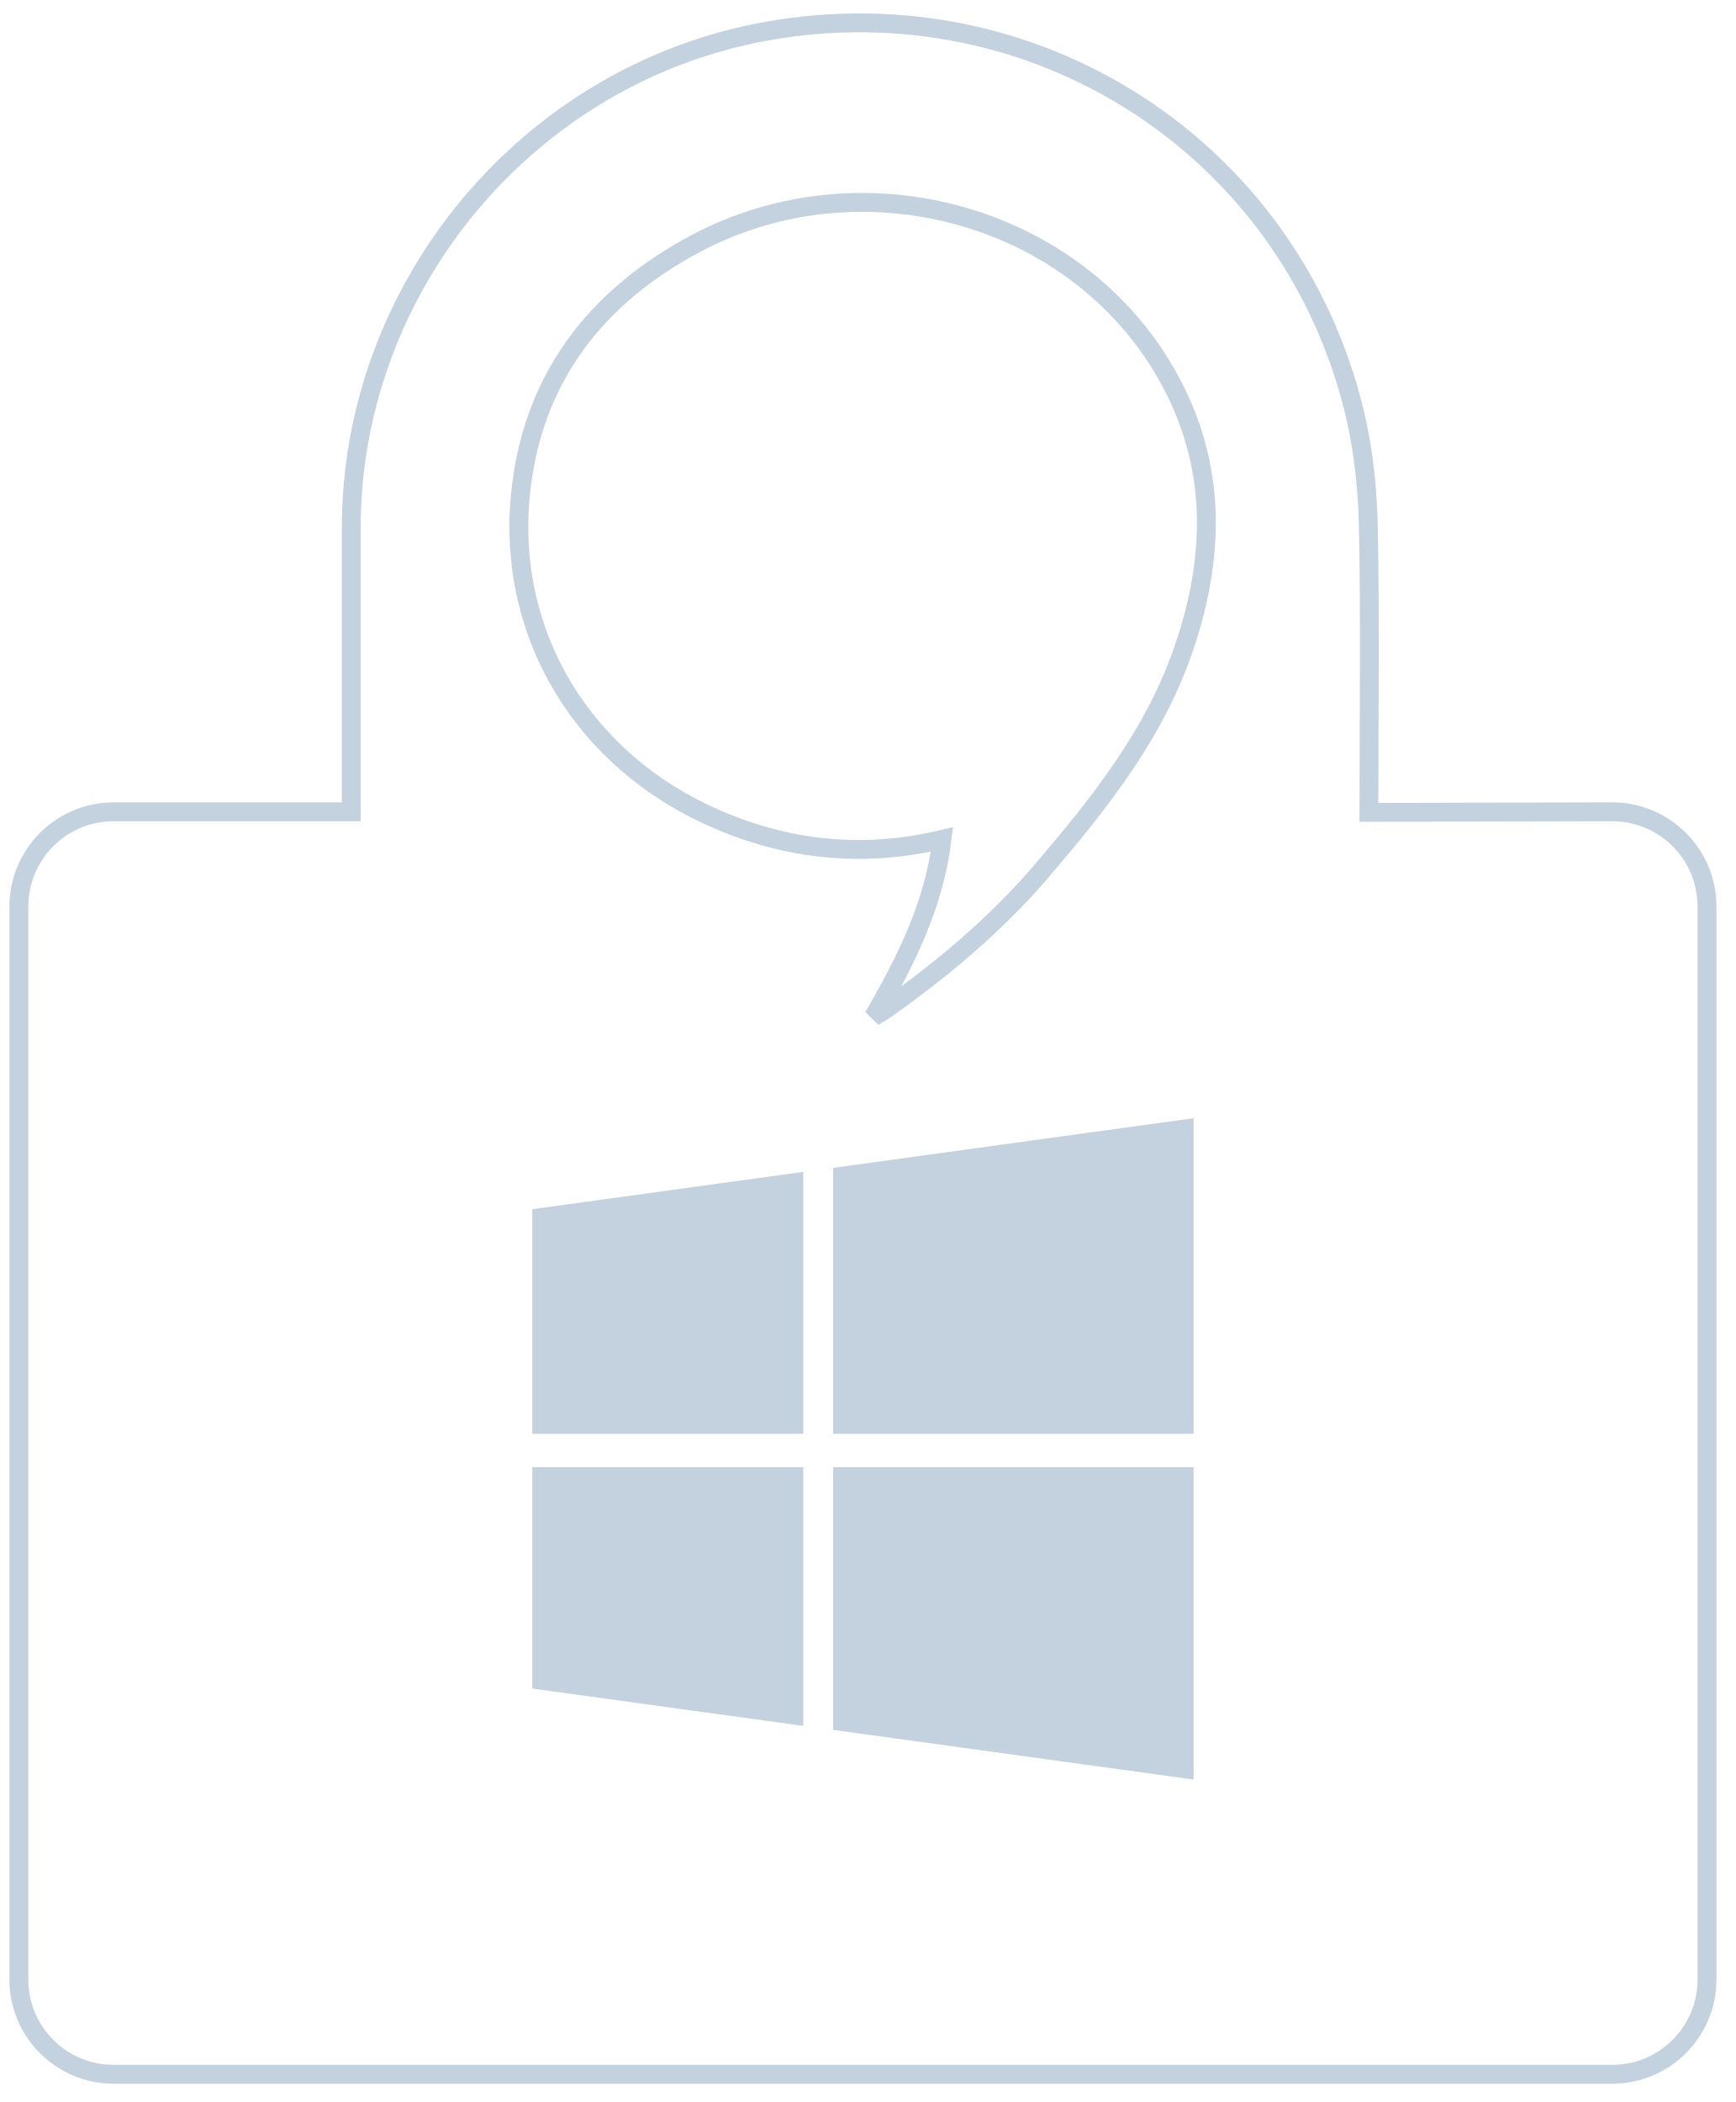
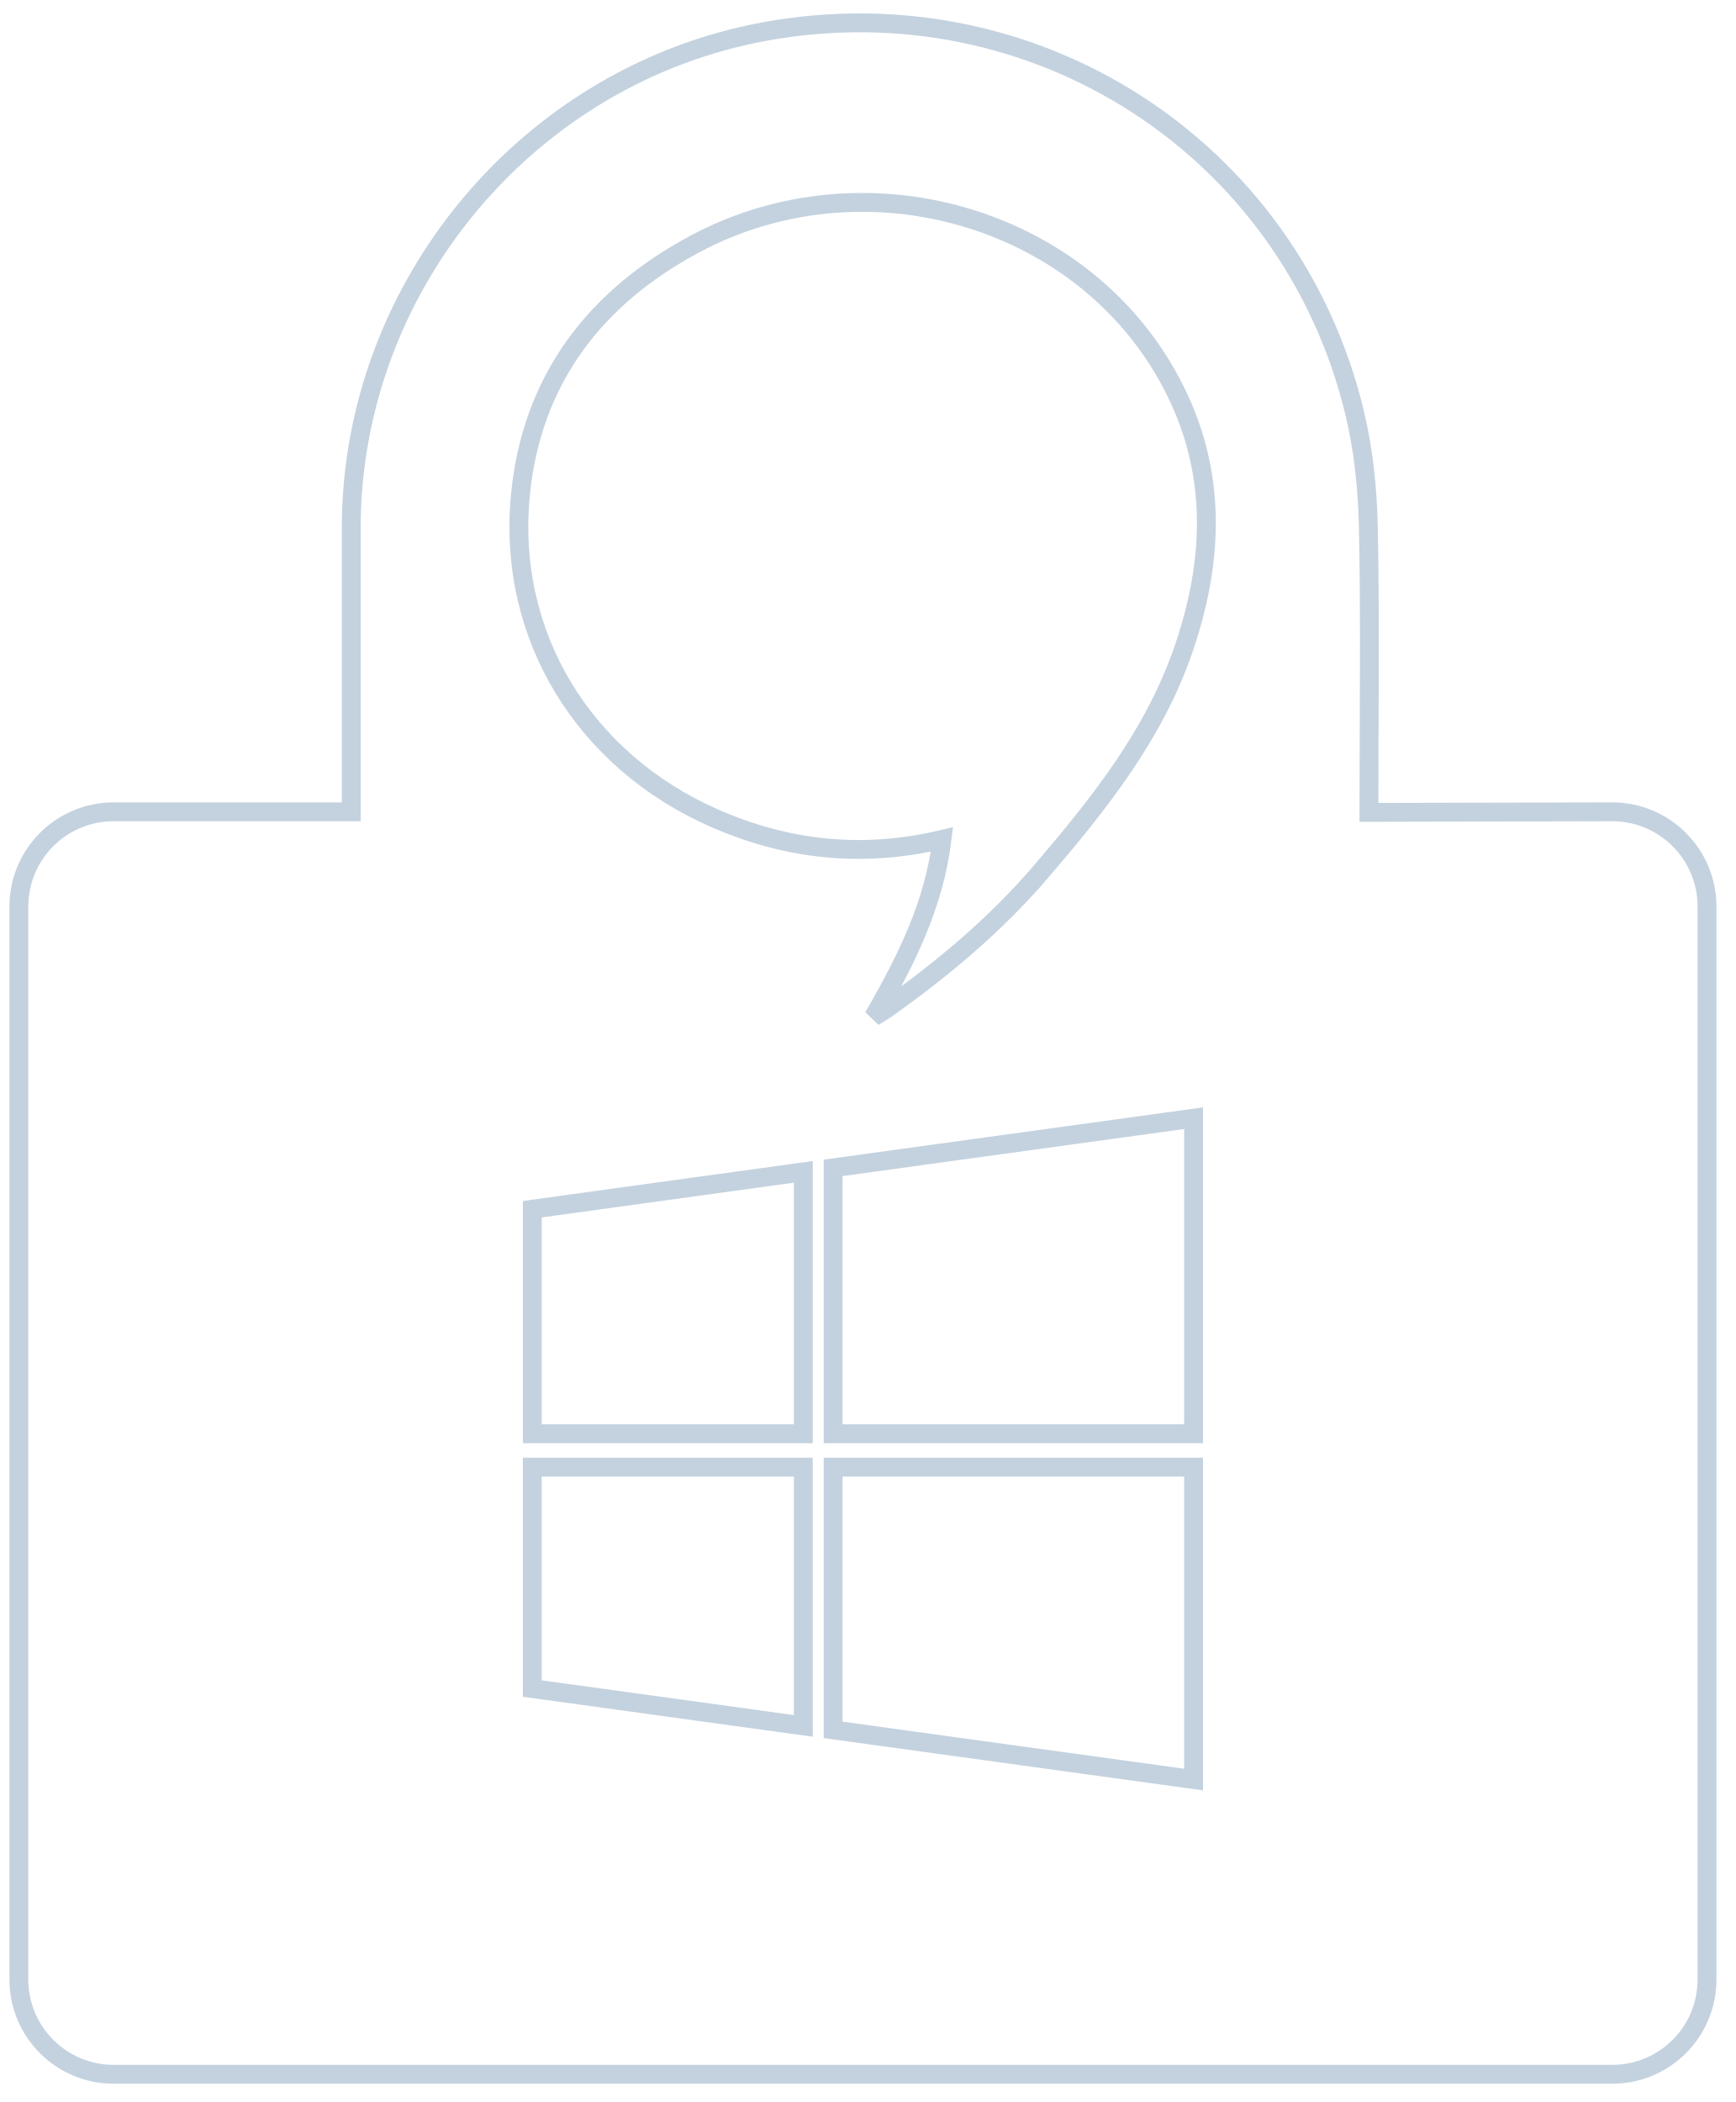
<svg xmlns="http://www.w3.org/2000/svg" version="1.1" id="Layer_1" x="0px" y="0px" width="90px" height="109px" viewBox="-1 -1 92 111" enable-background="new 0 0 90 109" xml:space="preserve">
  <defs id="defs9" />
  <g id="g3">
    <path d="m 71.574,41.851 c 0,-4.685 0.074,-10.553 -0.033,-15.237 C 71.494,24.596 71.273,22.538 70.795,20.58 67.374,6.581 53.823,-2.125 39.594,0.45 26.998,2.729 17.621,13.968 17.621,26.786 l 0,13.865 0,1.17 c -0.475,0 -0.794,-10e-4 -1.116,0 l -11.482,0 C 2.25,41.821 0,44.07 0,46.844 l 0,56.875 c 0,2.773 2.25,5.023 5.023,5.023 l 79.451,0 c 2.775,0 5.024,-2.25 5.024,-5.023 l 0,-56.875 c 0,-2.774 -2.249,-5.023 -5.024,-5.023 z m -9.795,-8.747 c -1.562,4.611 -4.52,8.305 -7.61,11.912 -2.386,2.783 -5.19,5.125 -8.176,7.247 -0.144,0.103 -0.298,0.188 -0.685,0.427 1.781,-3.076 3.217,-5.998 3.633,-9.404 -4.234,1.002 -8.227,0.564 -12.093,-1.14 -6.862,-3.023 -10.963,-9.618 -10.263,-17.063 0.573,-6.127 3.94,-10.543 9.321,-13.395 8.667,-4.593 19.734,-1.655 24.689,6.516 2.887,4.758 2.932,9.741 1.184,14.9" id="path5" style="fill:none;stroke:#c4d2df;stroke-opacity:1" />
  </g>
-   <path d="M 41.589,76.56 V 90.275 L 27.22,88.295 V 76.56 h 14.369 z m 0,-15.654 V 74.79 H 27.22 V 62.886 z M 62.278,76.56 V 93.119 L 43.169,90.486 V 76.56 h 19.109 z m 0,-18.498 V 74.79 H 43.169 V 60.695 z" id="path4" style="fill:#c4d2df;fill-opacity:1" />
+   <path d="M 41.589,76.56 V 90.275 L 27.22,88.295 V 76.56 h 14.369 z m 0,-15.654 V 74.79 H 27.22 V 62.886 z M 62.278,76.56 V 93.119 L 43.169,90.486 V 76.56 h 19.109 z m 0,-18.498 V 74.79 H 43.169 V 60.695 z" id="path4" style="fill:none;fill-opacity:1;stroke:#c4d2df;stroke-opacity:1" />
</svg>
